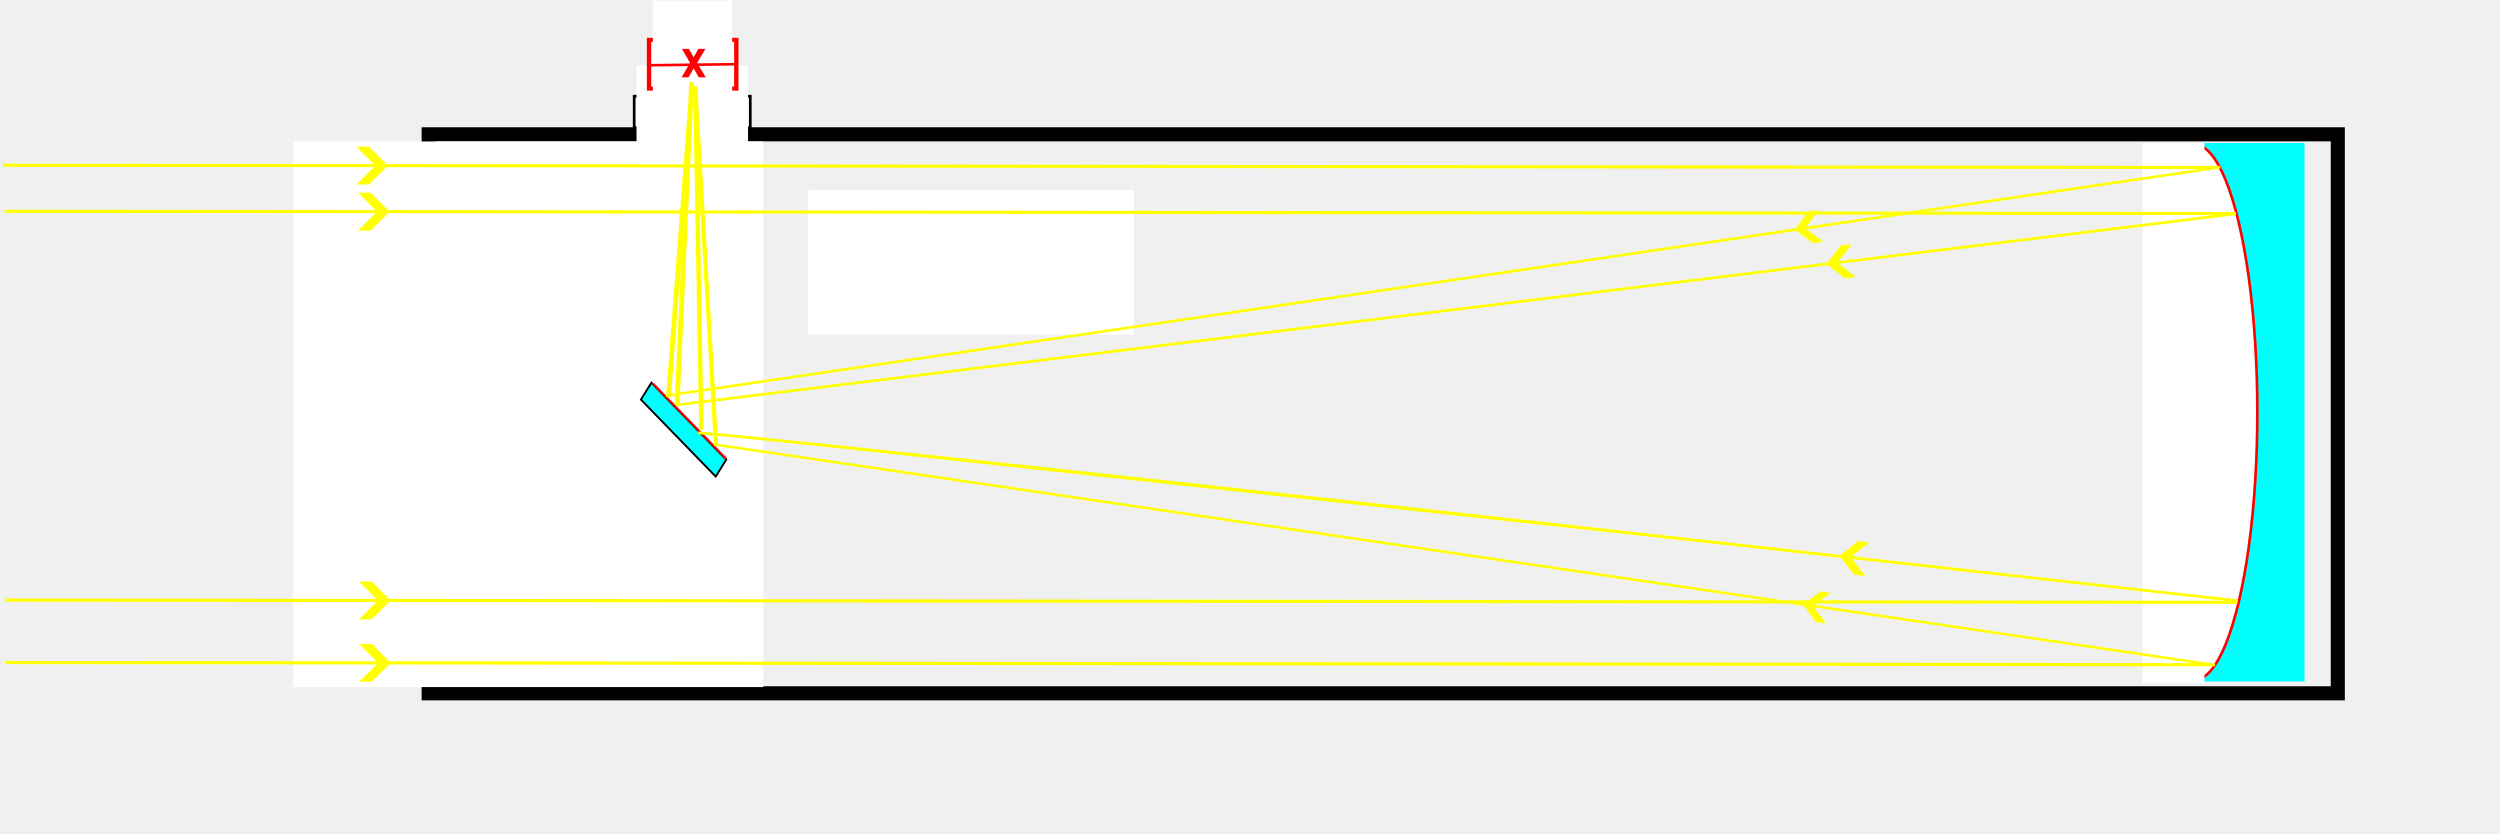
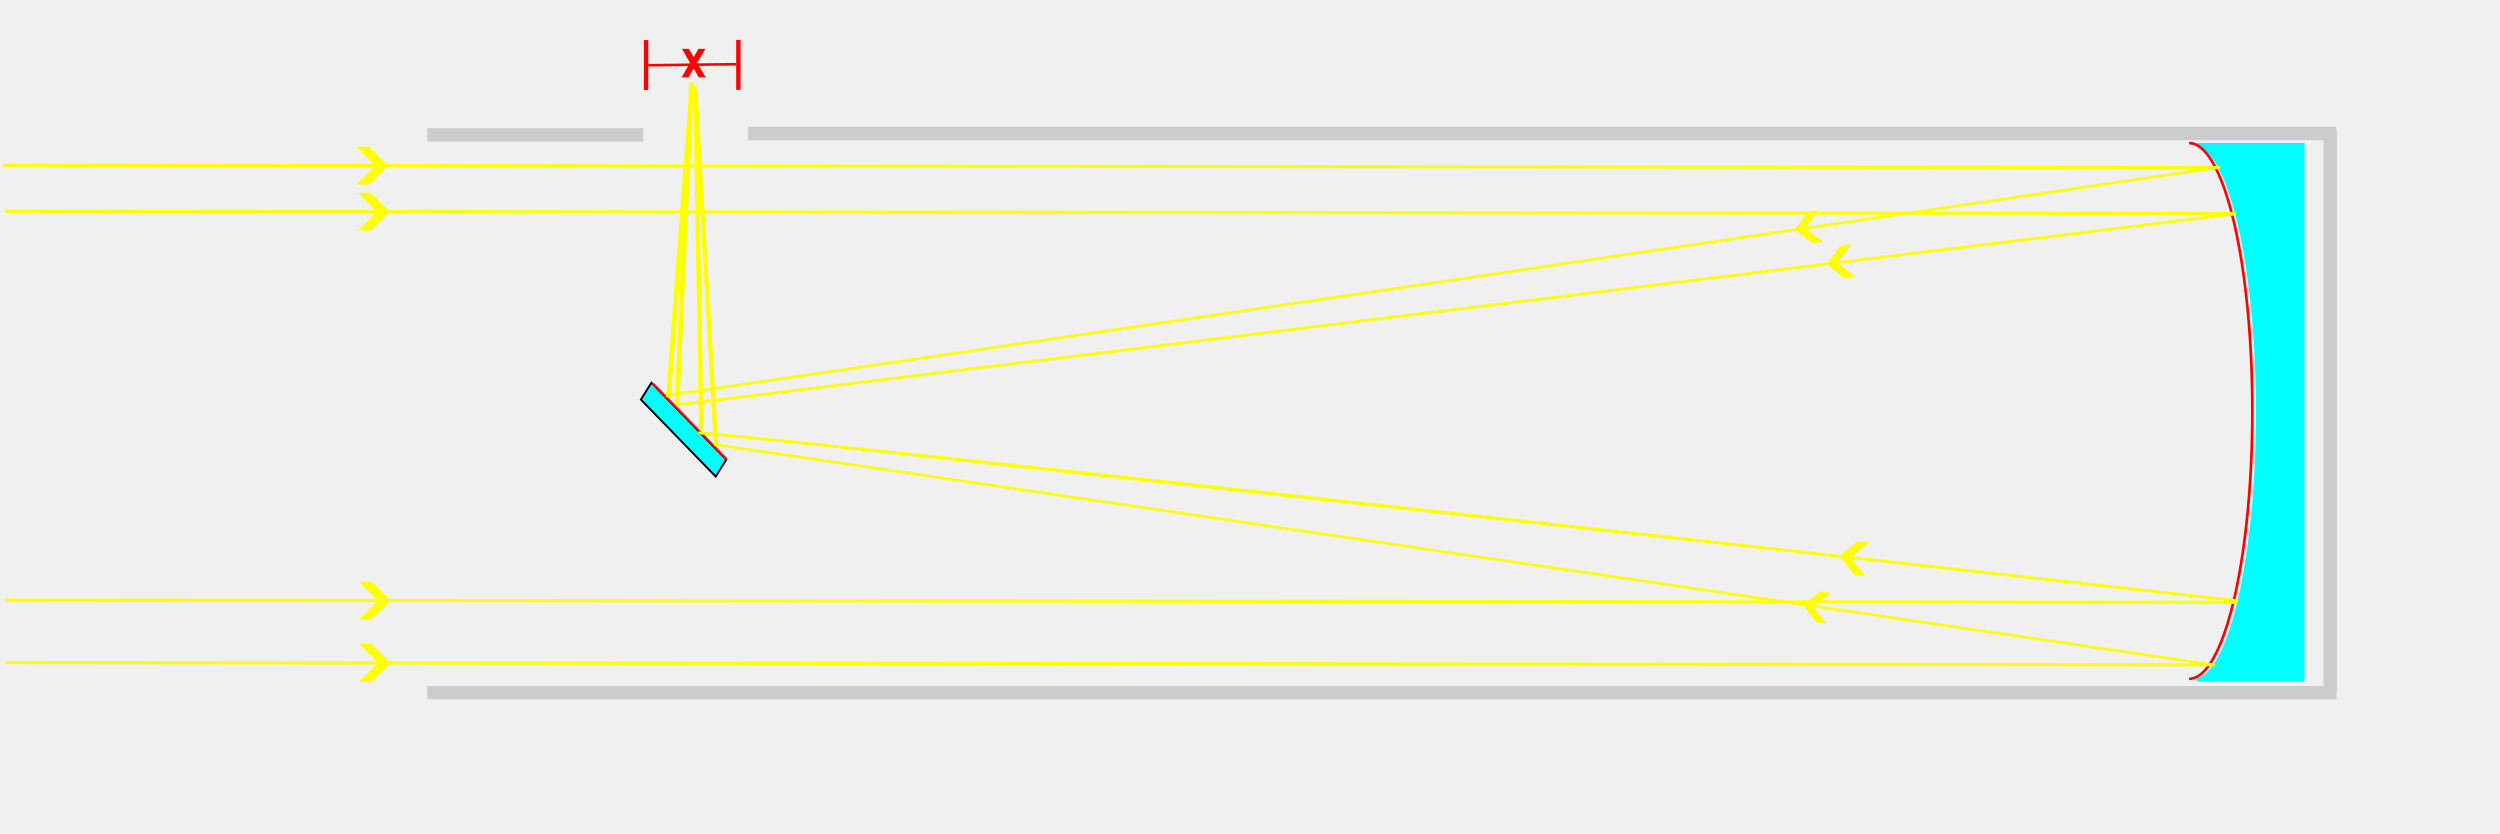
<svg xmlns="http://www.w3.org/2000/svg" width="210mm" height="70mm" viewBox="0 0 210 70" version="1.1" id="svg1" xml:space="preserve">
  <defs id="defs1">
-     <marker style="overflow:visible" id="marker55" refX="-70" refY="0" orient="auto" markerWidth="2" markerHeight="2" viewBox="0 0 1 1" preserveAspectRatio="xMidYMid">
-       <path style="fill:context-stroke;fill-rule:evenodd;stroke:none" d="m 1,0 -3,3 h -2 l 3,-3 -3,-3 h 2 z" id="path55" />
-     </marker>
    <marker style="overflow:visible" id="marker55_F-ffff00_S-ffff00" refX="-70" refY="0" orient="auto" markerWidth="2" markerHeight="2" viewBox="0 0 1 1" preserveAspectRatio="xMidYMid">
      <path style="fill:#ffff00;fill-rule:evenodd;stroke:none" d="m 1,0 -3,3 h -2 l 3,-3 -3,-3 h 2 z" id="path1" />
-     </marker>
-     <marker style="overflow:visible" id="marker53" refX="-80" refY="0" orient="auto" markerWidth="2" markerHeight="2" viewBox="0 0 1 1" preserveAspectRatio="xMidYMid">
-       <path style="fill:context-stroke;fill-rule:evenodd;stroke:none" d="m 1,0 -3,3 h -2 l 3,-3 -3,-3 h 2 z" id="path3" />
    </marker>
    <marker style="overflow:visible" id="marker53_Fnone_S-ffff00" refX="-80" refY="0" orient="auto" markerWidth="2" markerHeight="2" viewBox="0 0 1 1" preserveAspectRatio="xMidYMid">
      <path style="fill:#ffff00;fill-rule:evenodd;stroke:none" d="m 1,0 -3,3 h -2 l 3,-3 -3,-3 h 2 z" id="path2" />
    </marker>
-     <marker style="overflow:visible" id="marker52" refX="-60" refY="0" orient="auto" markerWidth="2" markerHeight="2" viewBox="0 0 1 1" preserveAspectRatio="xMidYMid">
-       <path style="fill:context-stroke;fill-rule:evenodd;stroke:none" d="m 1,0 -3,3 h -2 l 3,-3 -3,-3 h 2 z" id="path52" />
-     </marker>
    <marker style="overflow:visible" id="marker52_F-ffff00_S-ffff00" refX="-60" refY="0" orient="auto" markerWidth="2" markerHeight="2" viewBox="0 0 1 1" preserveAspectRatio="xMidYMid">
      <path style="fill:#ffff00;fill-rule:evenodd;stroke:none" d="m 1,0 -3,3 h -2 l 3,-3 -3,-3 h 2 z" id="path4" />
-     </marker>
-     <marker style="overflow:visible" id="marker50" refX="-60" refY="0" orient="auto" markerWidth="2" markerHeight="2" viewBox="0 0 1 1" preserveAspectRatio="xMidYMid">
-       <path style="fill:context-stroke;fill-rule:evenodd;stroke:none" d="m 1,0 -3,3 h -2 l 3,-3 -3,-3 h 2 z" id="path50" />
    </marker>
    <marker style="overflow:visible" id="marker50_F-ffff00_S-ffff00" refX="-60" refY="0" orient="auto" markerWidth="2" markerHeight="2" viewBox="0 0 1 1" preserveAspectRatio="xMidYMid">
      <path style="fill:#ffff00;fill-rule:evenodd;stroke:none" d="m 1,0 -3,3 h -2 l 3,-3 -3,-3 h 2 z" id="path5" />
    </marker>
-     <marker style="overflow:visible" id="marker48" refX="-74" refY="0" orient="auto" markerWidth="2" markerHeight="2" viewBox="0 0 1 1" preserveAspectRatio="xMidYMid">
-       <path style="fill:context-stroke;fill-rule:evenodd;stroke:none" d="m 1,0 -3,3 h -2 l 3,-3 -3,-3 h 2 z" id="path48" />
-     </marker>
    <marker style="overflow:visible" id="marker48_Fnone_S-ffff00" refX="-74" refY="0" orient="auto" markerWidth="2" markerHeight="2" viewBox="0 0 1 1" preserveAspectRatio="xMidYMid">
      <path style="fill:#ffff00;fill-rule:evenodd;stroke:none" d="m 1,0 -3,3 h -2 l 3,-3 -3,-3 h 2 z" id="path6" />
    </marker>
-     <marker style="overflow:visible" id="marker47" refX="-80" refY="0" orient="auto" markerWidth="2" markerHeight="2" viewBox="0 0 1 1" preserveAspectRatio="xMidYMid">
-       <path style="fill:context-stroke;fill-rule:evenodd;stroke:none" d="m 1,0 -3,3 h -2 l 3,-3 -3,-3 h 2 z" id="path47" />
-     </marker>
    <marker style="overflow:visible" id="marker47_Fnone_S-ffff00" refX="-80" refY="0" orient="auto" markerWidth="2" markerHeight="2" viewBox="0 0 1 1" preserveAspectRatio="xMidYMid">
      <path style="fill:#ffff00;fill-rule:evenodd;stroke:none" d="m 1,0 -3,3 h -2 l 3,-3 -3,-3 h 2 z" id="path7" />
-     </marker>
-     <marker style="overflow:visible" id="ArrowWideHeavy" refX="-60" refY="0" orient="auto" markerWidth="2" markerHeight="2" viewBox="0 0 1 1" preserveAspectRatio="xMidYMid">
-       <path style="fill:context-stroke;fill-rule:evenodd;stroke:none" d="m 1,0 -3,3 h -2 l 3,-3 -3,-3 h 2 z" id="path46" />
    </marker>
    <marker style="overflow:visible" id="ArrowWideHeavy_F-ffff00_S-ffff00" refX="-60" refY="0" orient="auto" markerWidth="2" markerHeight="2" viewBox="0 0 1 1" preserveAspectRatio="xMidYMid">
      <path style="fill:#ffff00;fill-rule:evenodd;stroke:none" d="m 1,0 -3,3 h -2 l 3,-3 -3,-3 h 2 z" id="path8" />
    </marker>
    <linearGradient id="swatch33">
      <stop style="stop-color:#000000;stop-opacity:1;" offset="0" id="stop34" />
    </linearGradient>
  </defs>
  <g id="layer1" style="opacity:1;image-rendering:auto" />
  <g id="layer2" style="display:inline" />
  <g id="g58" transform="matrix(-1,0,0,1,210.4488,0)">
-     <g id="g57" transform="translate(-22.22501)">
-       <rect style="opacity:1;fill:#00ffff;stroke:#00ffff;stroke-width:0.222;stroke-miterlimit:4;stroke-dasharray:none;stroke-dashoffset:0;stroke-opacity:1" id="rect56" width="8.85" height="45.008" x="39.205" y="12.12" />
-       <path style="opacity:1;fill:#ffffff;stroke:#ff0000;stroke-width:0.224;stroke-miterlimit:4;stroke-dasharray:none;stroke-dashoffset:0;stroke-opacity:1" id="path56" d="m 48.369,57.127 a 5.312,22.503 0 0 1 -4.6,-11.251 5.312,22.503 0 0 1 0,-22.503 5.312,22.503 0 0 1 4.6,-11.251 v 22.503 z" />
-       <rect style="opacity:1;fill:#ffffff;stroke:#ffffff;stroke-width:0.167;stroke-miterlimit:4;stroke-dasharray:none;stroke-dashoffset:0;stroke-opacity:1" id="rect57" width="5.035" height="45.195" x="47.584" y="12.093" />
-     </g>
-     <rect style="opacity:1;fill:none;stroke:#000000;stroke-width:1.183;stroke-miterlimit:4;stroke-dasharray:none;stroke-dashoffset:0;stroke-opacity:1;image-rendering:auto" id="rect27" width="160.366" height="46.955" x="14.074" y="11.283" />
-     <rect style="opacity:1;fill:#ffffff;stroke:none;stroke-width:1.859;stroke-miterlimit:4;stroke-dasharray:none;stroke-dashoffset:0;stroke-opacity:1;image-rendering:auto" id="rect34" width="39.494" height="45.831" x="146.333" y="11.882" />
-     <rect style="opacity:1;fill:#ffffff;stroke:none;stroke-width:1.173;stroke-miterlimit:4;stroke-dasharray:none;stroke-dashoffset:0;stroke-opacity:1;image-rendering:auto" id="rect36" width="2.802" height="0.133" x="167.774" y="35.027" />
-     <rect style="opacity:1;fill:#ffffff;stroke:#000000;stroke-width:0.228;stroke-miterlimit:4;stroke-dasharray:none;stroke-dashoffset:0;stroke-opacity:1;image-rendering:auto" id="rect37" width="9.751" height="2.646" x="147.426" y="8.08" />
-     <rect style="opacity:1;fill:#ffffff;stroke:none;stroke-width:0.967;stroke-miterlimit:4;stroke-dasharray:none;stroke-dashoffset:0;stroke-opacity:1;image-rendering:auto" id="rect35" width="27.352" height="12.142" x="115.205" y="15.957" />
-     <rect style="opacity:1;fill:#ffffff;stroke:none;stroke-width:0.566;stroke-miterlimit:4;stroke-dasharray:none;stroke-dashoffset:0;stroke-opacity:1;image-rendering:auto" id="rect35-4" width="9.367" height="12.142" x="147.614" y="5.505" />
+     <path d="m 25.83,12.12 v 0.079 a 5.312,22.503 0 0 0 -4.286,11.174 5.312,22.503 0 0 0 0,22.503 5.312,22.503 0 0 0 4.286,11.174 v 0.079 H 16.98 V 12.12 Z" style="fill:#00ffff;stroke:#00ffff;stroke-width:0.222" id="path9" />
+     <path style="fill:none;stroke:#ff0000;stroke-width:0.224;stroke-miterlimit:4;stroke-dasharray:none;stroke-dashoffset:0;stroke-opacity:1" id="path56-9" d="m 26.563,57.024 a 5.312,22.503 0 0 1 -4.6,-11.251 5.312,22.503 0 0 1 0,-22.503 5.312,22.503 0 0 1 4.6,-11.251" />
    <path style="opacity:1;fill:#ffff00;stroke:#ffff00;stroke-width:0.265px;stroke-linecap:butt;stroke-linejoin:miter;stroke-opacity:1;marker-start:url(#marker50_F-ffff00_S-ffff00);image-rendering:auto" d="M 210.196,13.882 24.068,14.071" id="path43" />
    <path style="opacity:1;fill:#ffff00;stroke:#ffff00;stroke-width:0.265px;stroke-linecap:butt;stroke-linejoin:miter;stroke-opacity:1;marker-start:url(#ArrowWideHeavy_F-ffff00_S-ffff00);image-rendering:auto" d="M 210.053,17.748 22.658,17.937" id="path43-7" />
    <path style="opacity:1;fill:#ffff00;stroke:#ffff00;stroke-width:0.265;stroke-linecap:butt;stroke-linejoin:miter;stroke-dasharray:none;stroke-opacity:1;marker-start:url(#marker50_F-ffff00_S-ffff00);image-rendering:auto" d="M 209.964,55.65 24.437,55.838" id="path43-2" />
    <path style="opacity:1;fill:#ffff00;stroke:#ffff00;stroke-width:0.265px;stroke-linecap:butt;stroke-linejoin:miter;stroke-opacity:1;marker-start:url(#marker52_F-ffff00_S-ffff00);image-rendering:auto" d="M 209.973,50.408 22.512,50.597" id="path43-8" />
    <rect style="fill:#00ffff;stroke:#000000;stroke-width:0.165;stroke-miterlimit:4;stroke-dasharray:none;stroke-dashoffset:0;stroke-opacity:1;image-rendering:auto" id="rect38" width="9.017" height="1.673" x="109.537" y="138.099" transform="matrix(0.6969458,-0.7171238,0.5293514,0.8484027,0,0)" />
    <path style="fill:none;stroke:#ff0000;stroke-width:0.19;stroke-linecap:butt;stroke-linejoin:miter;stroke-dasharray:none;stroke-opacity:1;image-rendering:auto" d="m 149.438,38.556 c 6.101,-6.266 6.101,-6.266 6.101,-6.266 v 0 h -0.059" id="path41" />
    <g id="g56" transform="matrix(1,0,0,0.9449418,-0.03335621,-16.90622)">
-       <rect style="fill:#ffffff;stroke:#ff0000;stroke-width:0.366;stroke-miterlimit:4;stroke-dasharray:none;stroke-dashoffset:0;stroke-opacity:1;image-rendering:auto" id="rect41" width="7.332" height="4.331" x="148.632" y="21.435" />
-       <rect style="fill:#ffffff;stroke:none;stroke-width:0.476;stroke-miterlimit:4;stroke-dasharray:none;stroke-dashoffset:0;stroke-opacity:1;image-rendering:auto" id="rect35-4-9" width="6.657" height="12.117" x="148.981" y="17.943" />
      <text xml:space="preserve" style="font-style:normal;font-weight:normal;font-size:3.728px;line-height:1.25;font-family:sans-serif;fill:#000000;fill-opacity:1;stroke:none;stroke-width:0.233;image-rendering:auto" x="171.507" y="21.74" id="text41" transform="scale(0.8824431,1.133217)">
        <tspan id="tspan41" style="font-size:3.728px;fill:#ff0000;stroke:#ff0000;stroke-width:0.233" x="171.507" y="21.74">x</tspan>
      </text>
      <path style="fill:#ff0000;stroke:#ff0000;stroke-width:0.233px;stroke-linecap:butt;stroke-linejoin:miter;stroke-opacity:1;image-rendering:auto" d="m 148.632,23.599 7.405,0.094" id="path42" />
    </g>
    <path style="fill:none;stroke:#ffff00;stroke-width:0.404px;stroke-linecap:butt;stroke-linejoin:miter;stroke-opacity:1;image-rendering:auto" d="M 154.299,33.371 152.36,7.747 M 153.574,33.96 152.356,6.899" id="path40" />
    <path style="fill:none;stroke:#ffff00;stroke-width:0.359px;stroke-linecap:butt;stroke-linejoin:miter;stroke-opacity:1;image-rendering:auto" d="M 150.302,37.367 C 152.045,7.57 152.045,7.25 152.045,7.25" id="path39" />
    <path style="fill:#ffff00;stroke:#ffff00;stroke-width:0.377px;stroke-linecap:butt;stroke-linejoin:miter;stroke-opacity:1;image-rendering:auto" d="M 151.53,36.096 C 152.036,7.666 152.036,7.666 152.036,7.666" id="path44" />
    <path style="fill:none;stroke:#ffff00;stroke-width:0.223px;stroke-linecap:butt;stroke-linejoin:miter;stroke-opacity:1;marker-start:url(#marker47_Fnone_S-ffff00);image-rendering:auto" d="M 23.951,14.041 C 154.417,33.223 154.417,33.223 154.417,33.223" id="path38" />
    <path style="fill:none;stroke:#ffff00;stroke-width:0.231px;stroke-linecap:butt;stroke-linejoin:miter;stroke-opacity:1;marker-start:url(#marker48_Fnone_S-ffff00);image-rendering:auto" d="M 22.636,17.957 153.664,34.016" id="path38-9" />
    <path style="fill:none;stroke:#ffff00;stroke-width:0.216px;stroke-linecap:butt;stroke-linejoin:miter;stroke-opacity:1;marker-start:url(#marker53_Fnone_S-ffff00);image-rendering:auto" d="M 24.381,55.865 150.449,37.339" id="path38-6" />
    <path style="fill:#ffff00;stroke:#ffff00;stroke-width:0.237;stroke-linecap:butt;stroke-linejoin:miter;stroke-dasharray:none;stroke-opacity:1;marker-start:url(#marker55_F-ffff00_S-ffff00)" d="M 22.495,50.467 C 144.428,36.764 151.792,36.357 151.792,36.357" id="path54" />
+     <g id="g1" style="stroke:#cccccc">
+       <path style="fill:#000000;stroke:#cccccc;stroke-width:1.124;stroke-dasharray:none" d="m 174.562,11.323 c -18.146,0 -18.146,0 -18.146,0" id="path10" />
+       <path style="fill:#000000;stroke:#cccccc;stroke-width:1.124;stroke-dasharray:none" d="m 147.615,11.211 c -133.405,0 -133.405,0 -133.405,0" id="path11" />
+       <path style="fill:#000000;stroke:#cccccc;stroke-width:1.124;stroke-dasharray:none" d="m 174.558,58.187 c -160.377,0 -160.377,0 -160.377,0" id="path12" />
+       <path style="fill:#000000;stroke:#cccccc;stroke-width:1.124;stroke-dasharray:none" d="m 14.706,10.941 c 0,47.232 0,47.232 0,47.232" id="path13" />
+     </g>
  </g>
+   <path style="fill:#ff0000;stroke:#ff0000;stroke-width:0.365;stroke-dasharray:none" d="m 62.022,3.349 c 0,4.198 0,4.198 0,4.198" id="path3" />
+   <path style="fill:#ff0000;stroke:#ff0000;stroke-width:0.365;stroke-dasharray:none" d="m 54.27,3.364 c 0,4.198 0,4.198 0,4.198" id="path3-3" />
</svg>
